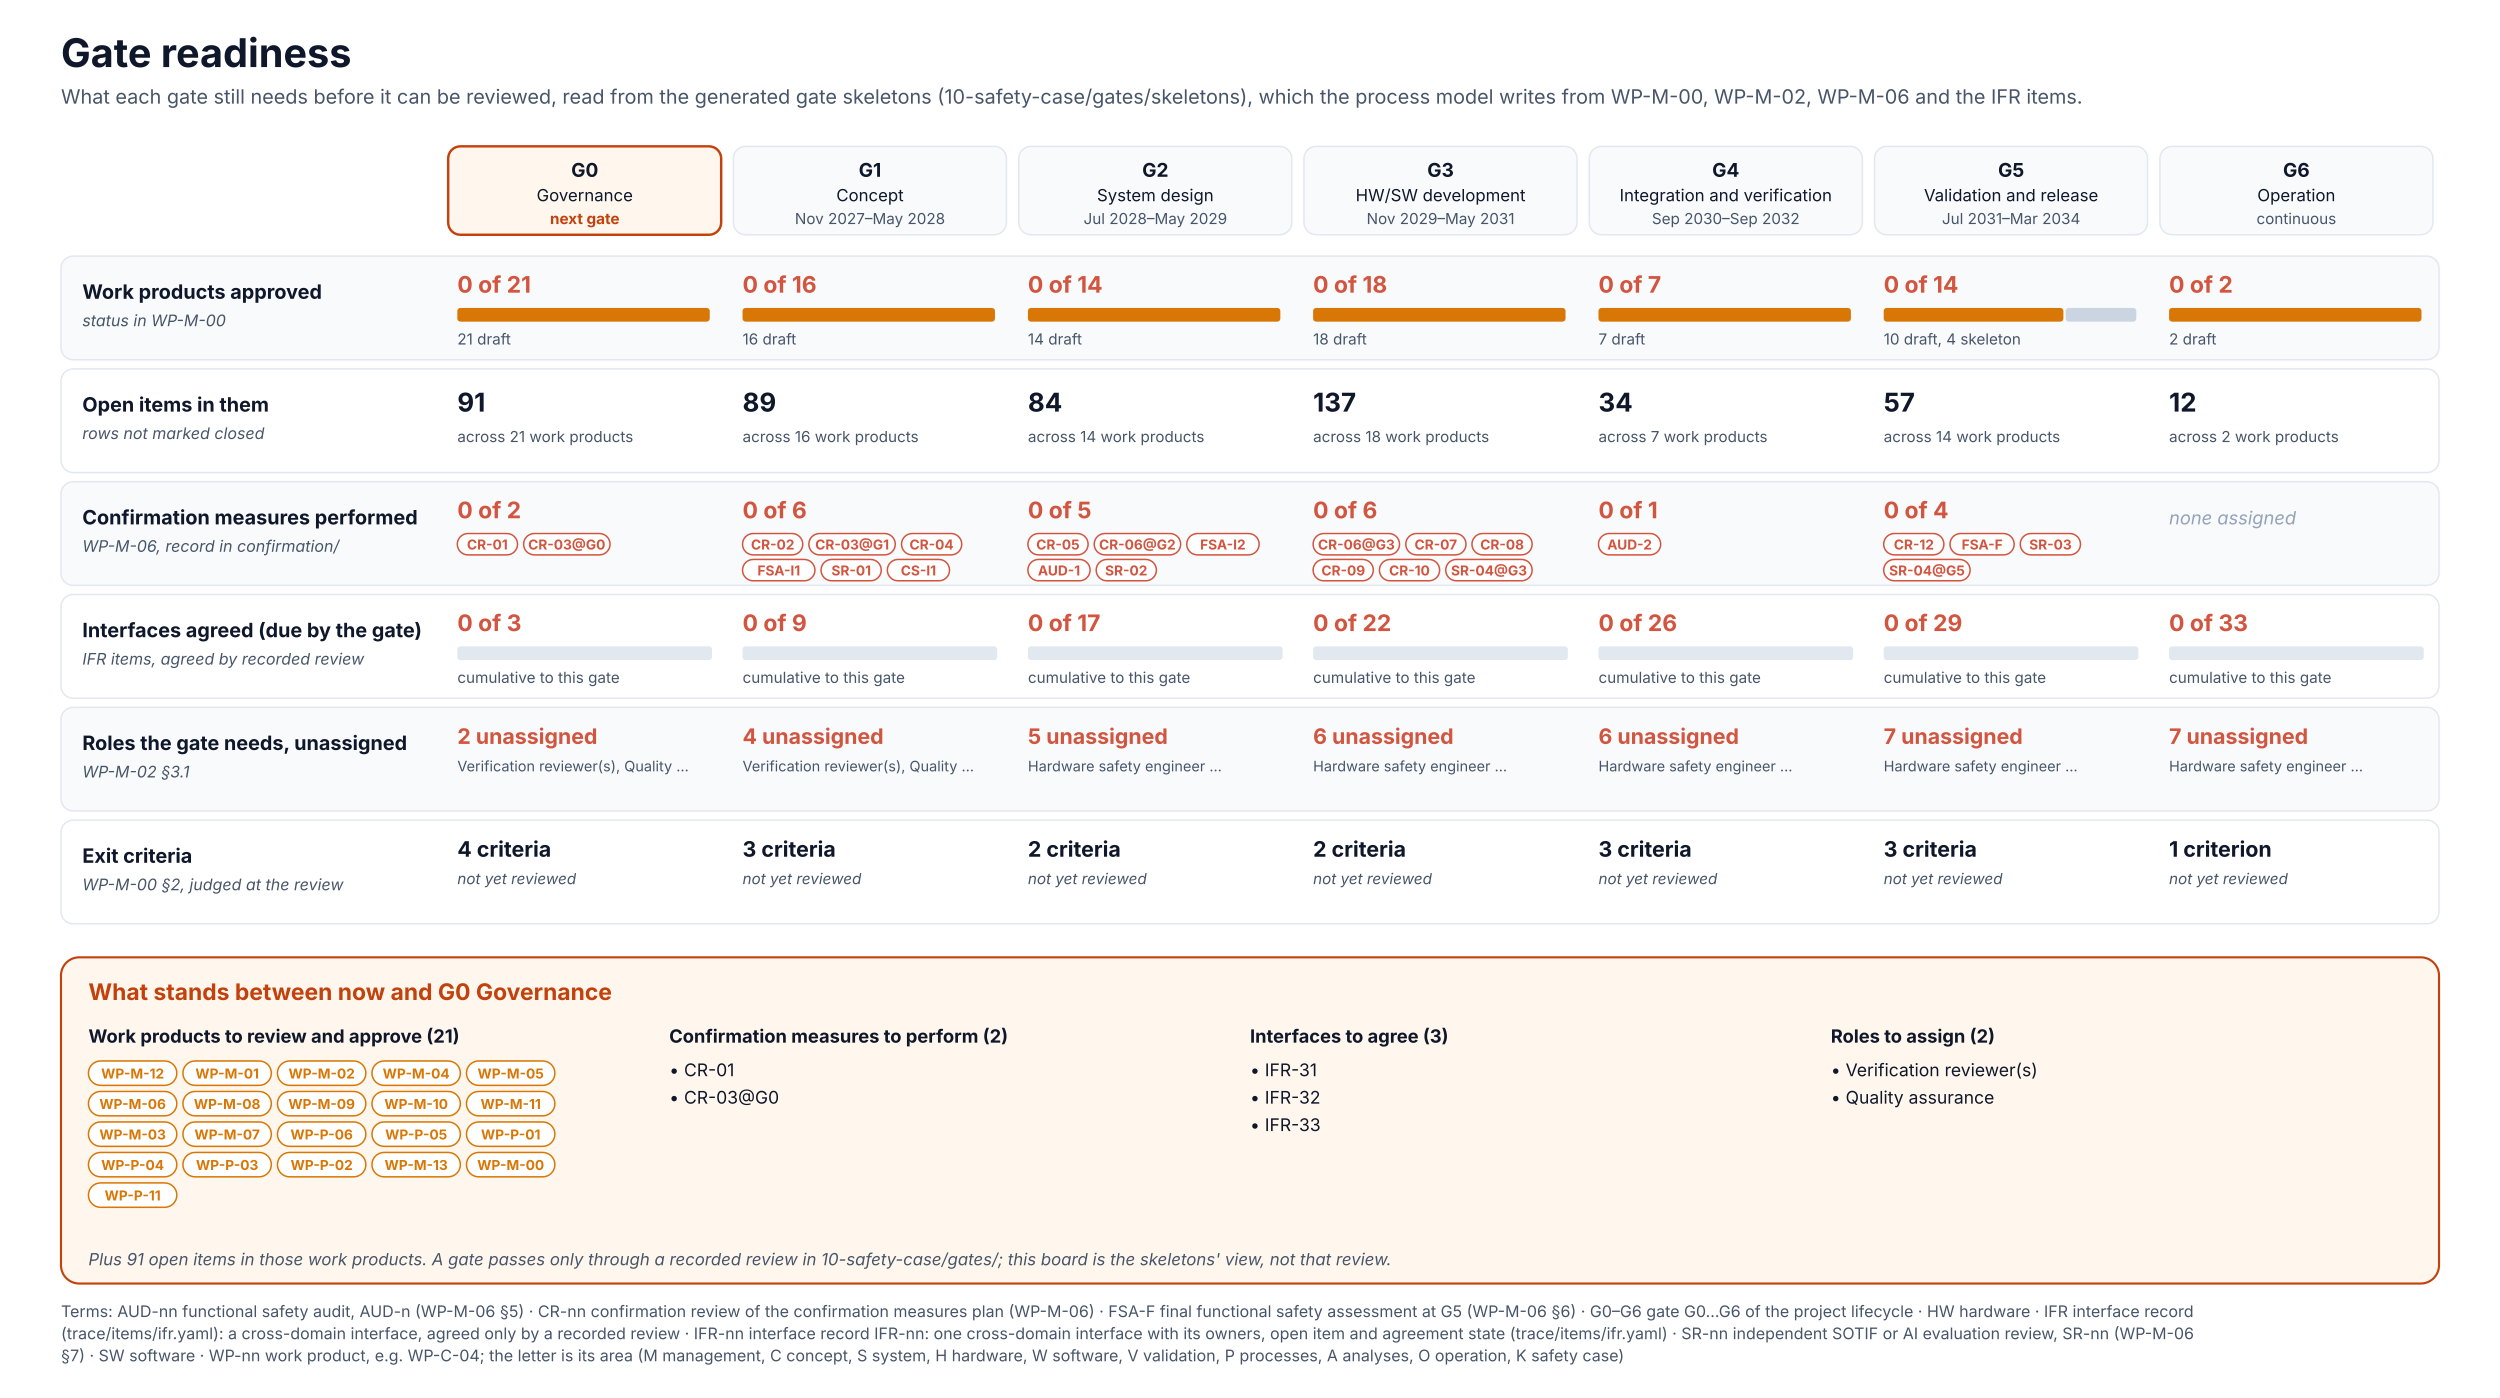
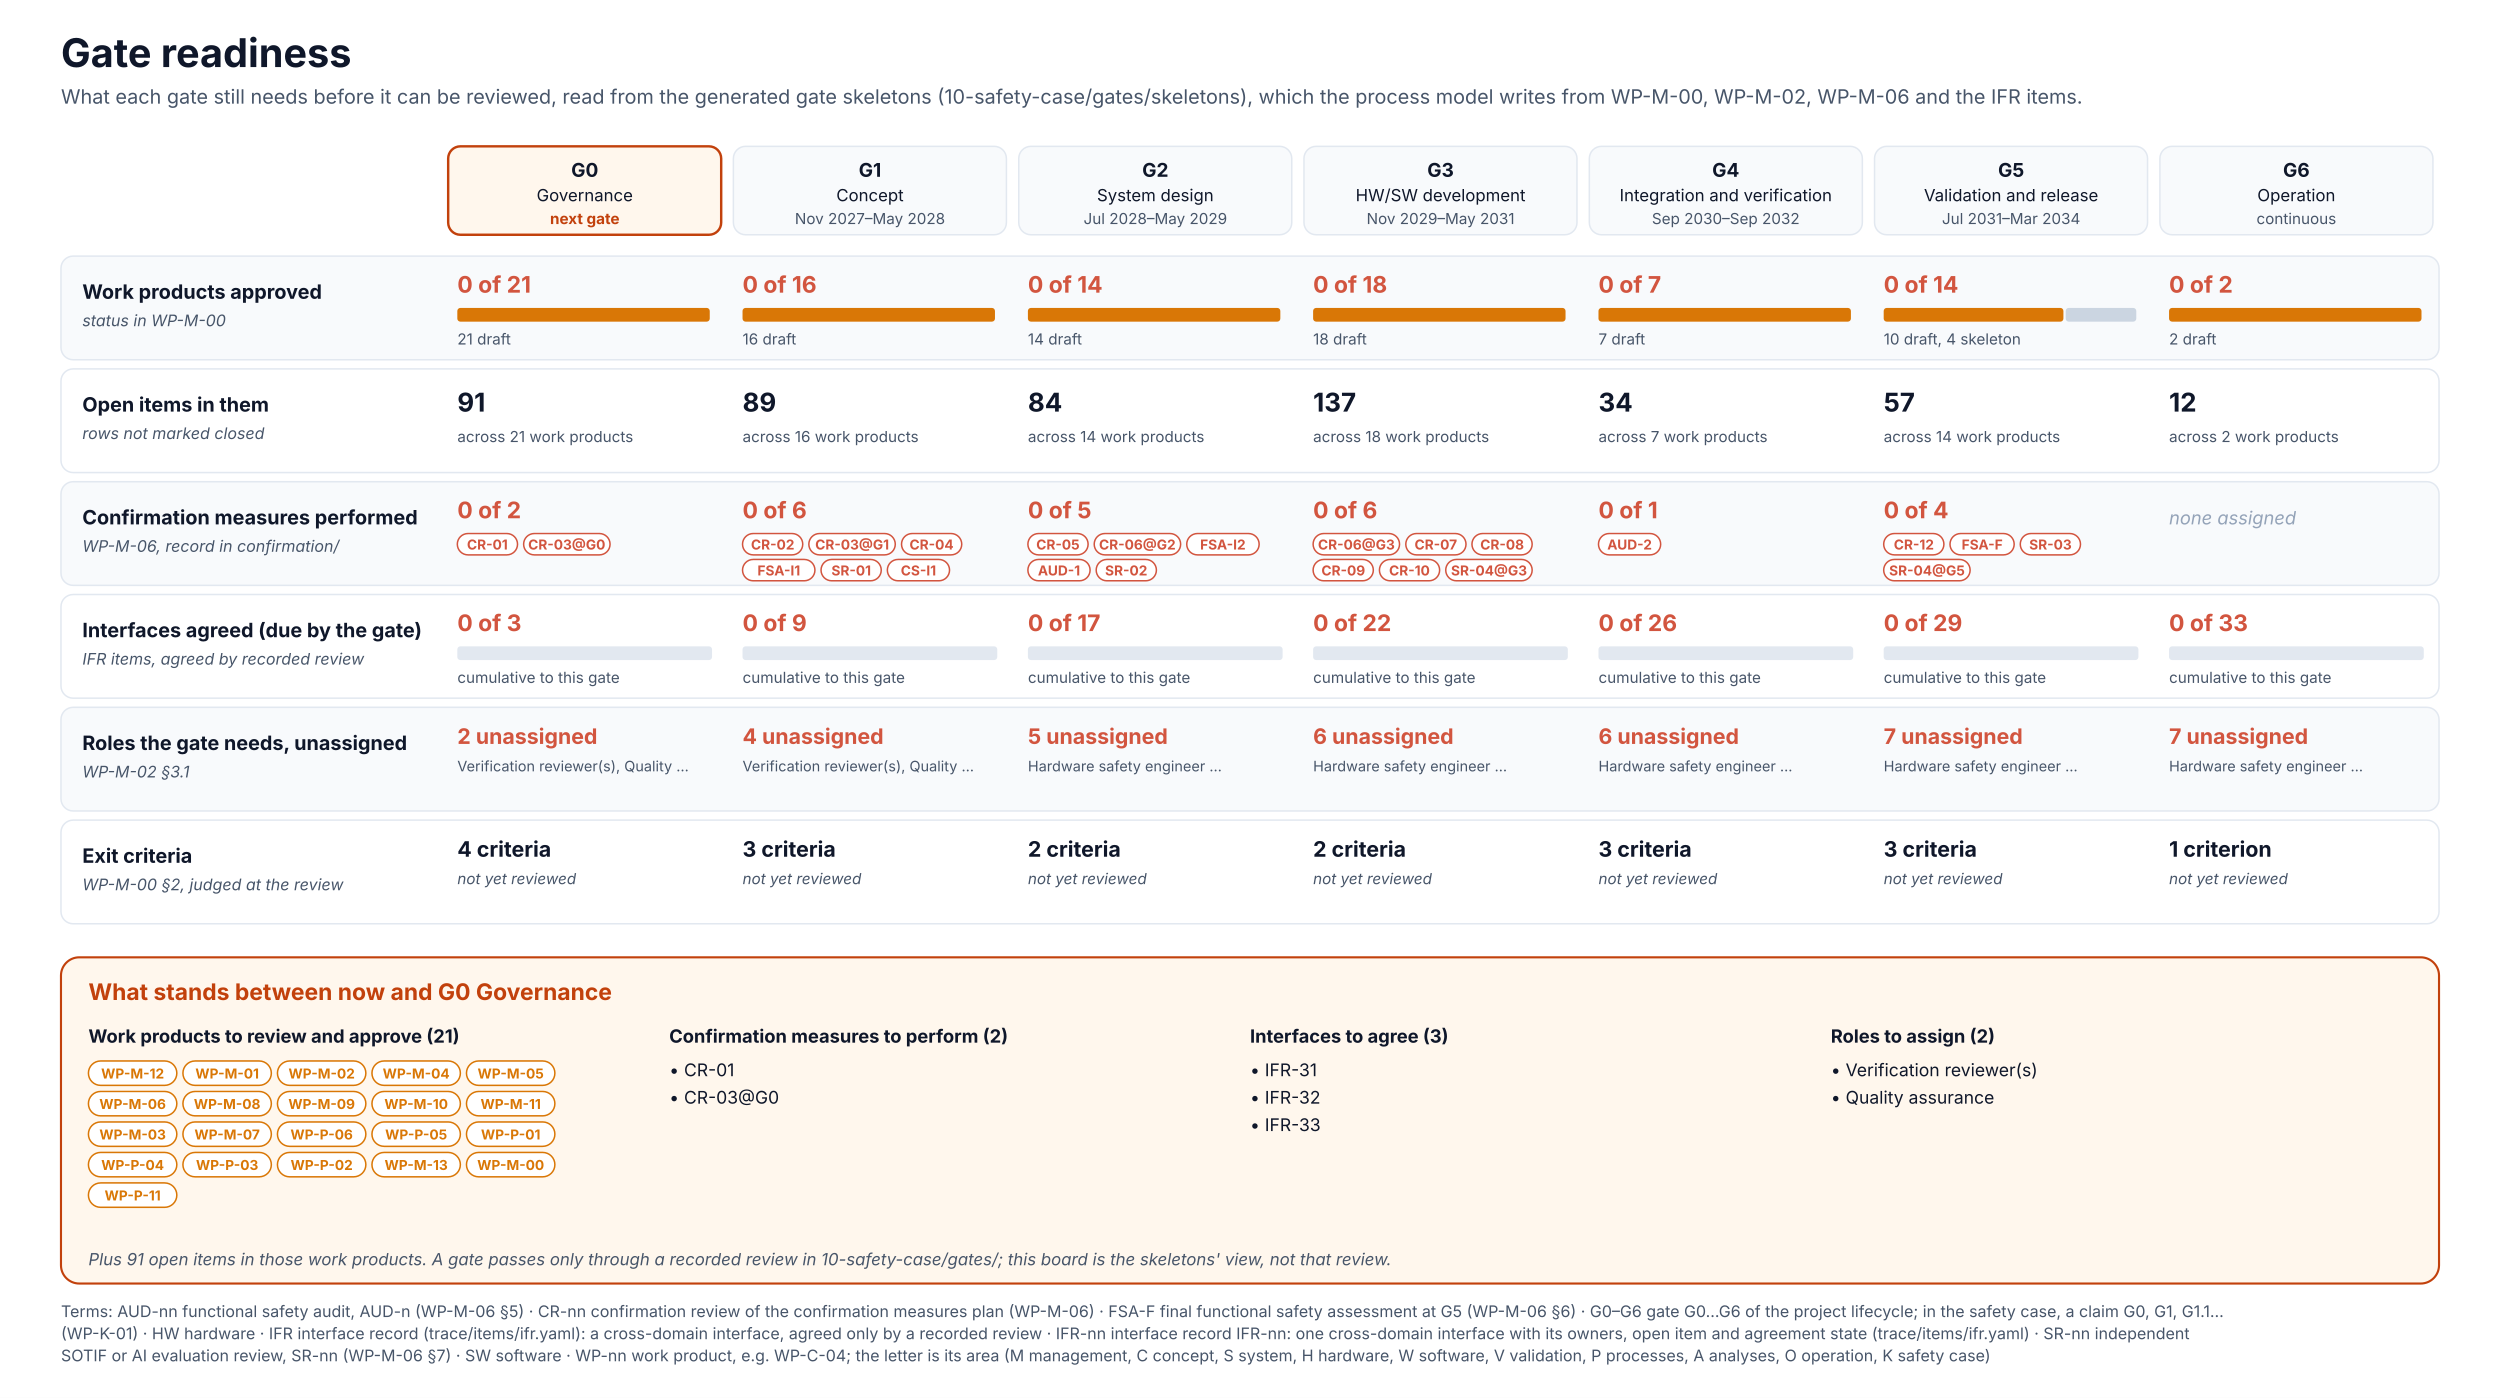
<svg xmlns="http://www.w3.org/2000/svg" width="1640" height="917" viewBox="0 0 1640 917" font-family="Inter, 'Segoe UI', Helvetica, Arial, sans-serif" role="img">
  <defs>
    <pattern id="hatch" patternUnits="userSpaceOnUse" width="6" height="6" patternTransform="rotate(45)">
      <rect width="6" height="6" fill="#F1F5F9" />
      <line x1="0" y1="0" x2="0" y2="6" stroke="#CBD5E1" stroke-width="2" />
    </pattern>
  </defs>
  <rect x="0" y="0" width="1640" height="917" rx="0" fill="#FFFFFF" stroke="none" stroke-width="0" />
  <text x="40" y="44" font-size="26" fill="#0F172A" font-weight="700">Gate readiness</text>
  <text x="40" y="68" font-size="13" fill="#475569">What each gate still needs before it can be reviewed, read from the generated gate skeletons (10-safety-case/gates/skeletons), which the process model writes from WP-M-00, WP-M-02, WP-M-06 and the IFR items.</text>
  <rect x="294" y="96" width="179.1" height="58" rx="8" fill="#FFF7ED" stroke="#C2410C" stroke-width="1.6" />
  <text x="383.6" y="116" font-size="12.5" fill="#0F172A" font-weight="700" text-anchor="middle">G0</text>
  <text x="383.6" y="132" font-size="11" fill="#0F172A" text-anchor="middle">Governance</text>
  <text x="383.6" y="147" font-size="10" fill="#C2410C" font-weight="700" text-anchor="middle">next gate</text>
  <rect x="481.1" y="96" width="179.1" height="58" rx="8" fill="#F8FAFC" stroke="#E2E8F0" stroke-width="1" />
  <text x="570.7" y="116" font-size="12.5" fill="#0F172A" font-weight="700" text-anchor="middle">G1</text>
  <text x="570.7" y="132" font-size="11" fill="#0F172A" text-anchor="middle">Concept</text>
  <text x="570.7" y="147" font-size="10" fill="#475569" text-anchor="middle">Nov 2027–May 2028</text>
  <rect x="668.3" y="96" width="179.1" height="58" rx="8" fill="#F8FAFC" stroke="#E2E8F0" stroke-width="1" />
  <text x="757.9" y="116" font-size="12.5" fill="#0F172A" font-weight="700" text-anchor="middle">G2</text>
  <text x="757.9" y="132" font-size="11" fill="#0F172A" text-anchor="middle">System design</text>
  <text x="757.9" y="147" font-size="10" fill="#475569" text-anchor="middle">Jul 2028–May 2029</text>
  <rect x="855.4" y="96" width="179.1" height="58" rx="8" fill="#F8FAFC" stroke="#E2E8F0" stroke-width="1" />
  <text x="945" y="116" font-size="12.5" fill="#0F172A" font-weight="700" text-anchor="middle">G3</text>
  <text x="945" y="132" font-size="11" fill="#0F172A" text-anchor="middle">HW/SW development</text>
  <text x="945" y="147" font-size="10" fill="#475569" text-anchor="middle">Nov 2029–May 2031</text>
  <rect x="1042.6" y="96" width="179.1" height="58" rx="8" fill="#F8FAFC" stroke="#E2E8F0" stroke-width="1" />
  <text x="1132.1" y="116" font-size="12.5" fill="#0F172A" font-weight="700" text-anchor="middle">G4</text>
  <text x="1132.1" y="132" font-size="11" fill="#0F172A" text-anchor="middle">Integration and verification</text>
  <text x="1132.1" y="147" font-size="10" fill="#475569" text-anchor="middle">Sep 2030–Sep 2032</text>
  <rect x="1229.7" y="96" width="179.1" height="58" rx="8" fill="#F8FAFC" stroke="#E2E8F0" stroke-width="1" />
  <text x="1319.3" y="116" font-size="12.5" fill="#0F172A" font-weight="700" text-anchor="middle">G5</text>
  <text x="1319.3" y="132" font-size="11" fill="#0F172A" text-anchor="middle">Validation and release</text>
  <text x="1319.3" y="147" font-size="10" fill="#475569" text-anchor="middle">Jul 2031–Mar 2034</text>
  <rect x="1416.9" y="96" width="179.1" height="58" rx="8" fill="#F8FAFC" stroke="#E2E8F0" stroke-width="1" />
  <text x="1506.4" y="116" font-size="12.5" fill="#0F172A" font-weight="700" text-anchor="middle">G6</text>
  <text x="1506.4" y="132" font-size="11" fill="#0F172A" text-anchor="middle">Operation</text>
  <text x="1506.4" y="147" font-size="10" fill="#475569" text-anchor="middle">continuous</text>
  <rect x="40" y="168" width="1560" height="68" rx="8" fill="#F8FAFC" stroke="#E2E8F0" stroke-width="1" />
  <text x="54" y="196" font-size="13" fill="#0F172A" font-weight="700">Work products approved</text>
  <text x="54" y="214" font-size="10.5" fill="#475569" font-style="italic">status in WP-M-00</text>
  <text x="300" y="192" font-size="15" fill="#D2553F" font-weight="700">0 of 21</text>
  <rect x="300" y="202" width="165.6" height="9" rx="2" fill="#D97706" stroke="none" stroke-width="0" />
  <text x="300" y="226" font-size="10" fill="#475569">21 draft</text>
  <text x="487.1" y="192" font-size="15" fill="#D2553F" font-weight="700">0 of 16</text>
  <rect x="487.1" y="202" width="165.6" height="9" rx="2" fill="#D97706" stroke="none" stroke-width="0" />
  <text x="487.1" y="226" font-size="10" fill="#475569">16 draft</text>
  <text x="674.3" y="192" font-size="15" fill="#D2553F" font-weight="700">0 of 14</text>
  <rect x="674.3" y="202" width="165.6" height="9" rx="2" fill="#D97706" stroke="none" stroke-width="0" />
  <text x="674.3" y="226" font-size="10" fill="#475569">14 draft</text>
  <text x="861.4" y="192" font-size="15" fill="#D2553F" font-weight="700">0 of 18</text>
  <rect x="861.4" y="202" width="165.6" height="9" rx="2" fill="#D97706" stroke="none" stroke-width="0" />
  <text x="861.4" y="226" font-size="10" fill="#475569">18 draft</text>
  <text x="1048.6" y="192" font-size="15" fill="#D2553F" font-weight="700">0 of 7</text>
  <rect x="1048.6" y="202" width="165.6" height="9" rx="2" fill="#D97706" stroke="none" stroke-width="0" />
  <text x="1048.6" y="226" font-size="10" fill="#475569">7 draft</text>
  <text x="1235.7" y="192" font-size="15" fill="#D2553F" font-weight="700">0 of 14</text>
  <rect x="1235.7" y="202" width="117.9" height="9" rx="2" fill="#D97706" stroke="none" stroke-width="0" />
  <rect x="1355.1" y="202" width="46.3" height="9" rx="2" fill="#CBD5E1" stroke="none" stroke-width="0" />
  <text x="1235.7" y="226" font-size="10" fill="#475569">10 draft, 4 skeleton</text>
  <text x="1422.9" y="192" font-size="15" fill="#D2553F" font-weight="700">0 of 2</text>
  <rect x="1422.9" y="202" width="165.6" height="9" rx="2" fill="#D97706" stroke="none" stroke-width="0" />
  <text x="1422.9" y="226" font-size="10" fill="#475569">2 draft</text>
  <rect x="40" y="242" width="1560" height="68" rx="8" fill="#FFFFFF" stroke="#E2E8F0" stroke-width="1" />
  <text x="54" y="270" font-size="13" fill="#0F172A" font-weight="700">Open items in them</text>
  <text x="54" y="288" font-size="10.5" fill="#475569" font-style="italic">rows not marked closed</text>
  <text x="300" y="270" font-size="17" fill="#0F172A" font-weight="700">91</text>
  <text x="300" y="290" font-size="10" fill="#475569">across 21 work products</text>
  <text x="487.1" y="270" font-size="17" fill="#0F172A" font-weight="700">89</text>
  <text x="487.1" y="290" font-size="10" fill="#475569">across 16 work products</text>
  <text x="674.3" y="270" font-size="17" fill="#0F172A" font-weight="700">84</text>
  <text x="674.3" y="290" font-size="10" fill="#475569">across 14 work products</text>
  <text x="861.4" y="270" font-size="17" fill="#0F172A" font-weight="700">137</text>
  <text x="861.4" y="290" font-size="10" fill="#475569">across 18 work products</text>
  <text x="1048.6" y="270" font-size="17" fill="#0F172A" font-weight="700">34</text>
  <text x="1048.6" y="290" font-size="10" fill="#475569">across 7 work products</text>
  <text x="1235.7" y="270" font-size="17" fill="#0F172A" font-weight="700">57</text>
  <text x="1235.7" y="290" font-size="10" fill="#475569">across 14 work products</text>
  <text x="1422.9" y="270" font-size="17" fill="#0F172A" font-weight="700">12</text>
  <text x="1422.9" y="290" font-size="10" fill="#475569">across 2 work products</text>
  <rect x="40" y="316" width="1560" height="68" rx="8" fill="#F8FAFC" stroke="#E2E8F0" stroke-width="1" />
  <text x="54" y="344" font-size="13" fill="#0F172A" font-weight="700">Confirmation measures performed</text>
  <text x="54" y="362" font-size="10.5" fill="#475569" font-style="italic">WP-M-06, record in confirmation/</text>
  <text x="300" y="340" font-size="15" fill="#D2553F" font-weight="700">0 of 2</text>
  <rect x="300" y="350" width="39.5" height="14" rx="7" fill="#FFFFFF" stroke="#D2553F" stroke-width="1" />
  <text x="319.7" y="360.5" font-size="9" fill="#D2553F" font-weight="700" text-anchor="middle">CR-01</text>
  <rect x="343.5" y="350" width="56.7" height="14" rx="7" fill="#FFFFFF" stroke="#D2553F" stroke-width="1" />
  <text x="371.8" y="360.5" font-size="9" fill="#D2553F" font-weight="700" text-anchor="middle">CR-03@G0</text>
  <text x="487.1" y="340" font-size="15" fill="#D2553F" font-weight="700">0 of 6</text>
  <rect x="487.1" y="350" width="39.5" height="14" rx="7" fill="#FFFFFF" stroke="#D2553F" stroke-width="1" />
  <text x="506.9" y="360.5" font-size="9" fill="#D2553F" font-weight="700" text-anchor="middle">CR-02</text>
  <rect x="530.6" y="350" width="56.7" height="14" rx="7" fill="#FFFFFF" stroke="#D2553F" stroke-width="1" />
  <text x="559" y="360.5" font-size="9" fill="#D2553F" font-weight="700" text-anchor="middle">CR-03@G1</text>
  <rect x="591.4" y="350" width="39.5" height="14" rx="7" fill="#FFFFFF" stroke="#D2553F" stroke-width="1" />
  <text x="611.1" y="360.5" font-size="9" fill="#D2553F" font-weight="700" text-anchor="middle">CR-04</text>
  <rect x="487.1" y="367" width="47.5" height="14" rx="7" fill="#FFFFFF" stroke="#D2553F" stroke-width="1" />
  <text x="510.9" y="377.5" font-size="9" fill="#D2553F" font-weight="700" text-anchor="middle">FSA-I1</text>
  <rect x="538.6" y="367" width="39.5" height="14" rx="7" fill="#FFFFFF" stroke="#D2553F" stroke-width="1" />
  <text x="558.4" y="377.5" font-size="9" fill="#D2553F" font-weight="700" text-anchor="middle">SR-01</text>
  <rect x="582.1" y="367" width="40.8" height="14" rx="7" fill="#FFFFFF" stroke="#D2553F" stroke-width="1" />
  <text x="602.5" y="377.5" font-size="9" fill="#D2553F" font-weight="700" text-anchor="middle">CS-I1</text>
  <text x="674.3" y="340" font-size="15" fill="#D2553F" font-weight="700">0 of 5</text>
  <rect x="674.3" y="350" width="39.5" height="14" rx="7" fill="#FFFFFF" stroke="#D2553F" stroke-width="1" />
  <text x="694" y="360.5" font-size="9" fill="#D2553F" font-weight="700" text-anchor="middle">CR-05</text>
  <rect x="717.8" y="350" width="56.7" height="14" rx="7" fill="#FFFFFF" stroke="#D2553F" stroke-width="1" />
  <text x="746.1" y="360.5" font-size="9" fill="#D2553F" font-weight="700" text-anchor="middle">CR-06@G2</text>
  <rect x="778.5" y="350" width="47.5" height="14" rx="7" fill="#FFFFFF" stroke="#D2553F" stroke-width="1" />
  <text x="802.2" y="360.5" font-size="9" fill="#D2553F" font-weight="700" text-anchor="middle">FSA-I2</text>
  <rect x="674.3" y="367" width="40.8" height="14" rx="7" fill="#FFFFFF" stroke="#D2553F" stroke-width="1" />
  <text x="694.7" y="377.5" font-size="9" fill="#D2553F" font-weight="700" text-anchor="middle">AUD-1</text>
  <rect x="719.1" y="367" width="39.5" height="14" rx="7" fill="#FFFFFF" stroke="#D2553F" stroke-width="1" />
  <text x="738.8" y="377.5" font-size="9" fill="#D2553F" font-weight="700" text-anchor="middle">SR-02</text>
  <text x="861.4" y="340" font-size="15" fill="#D2553F" font-weight="700">0 of 6</text>
  <rect x="861.4" y="350" width="56.7" height="14" rx="7" fill="#FFFFFF" stroke="#D2553F" stroke-width="1" />
  <text x="889.8" y="360.5" font-size="9" fill="#D2553F" font-weight="700" text-anchor="middle">CR-06@G3</text>
  <rect x="922.2" y="350" width="39.5" height="14" rx="7" fill="#FFFFFF" stroke="#D2553F" stroke-width="1" />
  <text x="941.9" y="360.5" font-size="9" fill="#D2553F" font-weight="700" text-anchor="middle">CR-07</text>
  <rect x="965.6" y="350" width="39.5" height="14" rx="7" fill="#FFFFFF" stroke="#D2553F" stroke-width="1" />
  <text x="985.4" y="360.5" font-size="9" fill="#D2553F" font-weight="700" text-anchor="middle">CR-08</text>
  <rect x="861.4" y="367" width="39.5" height="14" rx="7" fill="#FFFFFF" stroke="#D2553F" stroke-width="1" />
  <text x="881.2" y="377.5" font-size="9" fill="#D2553F" font-weight="700" text-anchor="middle">CR-09</text>
  <rect x="904.9" y="367" width="39.5" height="14" rx="7" fill="#FFFFFF" stroke="#D2553F" stroke-width="1" />
  <text x="924.6" y="377.5" font-size="9" fill="#D2553F" font-weight="700" text-anchor="middle">CR-10</text>
  <rect x="948.4" y="367" width="56.7" height="14" rx="7" fill="#FFFFFF" stroke="#D2553F" stroke-width="1" />
  <text x="976.8" y="377.5" font-size="9" fill="#D2553F" font-weight="700" text-anchor="middle">SR-04@G3</text>
  <text x="1048.6" y="340" font-size="15" fill="#D2553F" font-weight="700">0 of 1</text>
  <rect x="1048.6" y="350" width="40.8" height="14" rx="7" fill="#FFFFFF" stroke="#D2553F" stroke-width="1" />
  <text x="1069" y="360.5" font-size="9" fill="#D2553F" font-weight="700" text-anchor="middle">AUD-2</text>
  <text x="1235.7" y="340" font-size="15" fill="#D2553F" font-weight="700">0 of 4</text>
  <rect x="1235.7" y="350" width="39.5" height="14" rx="7" fill="#FFFFFF" stroke="#D2553F" stroke-width="1" />
  <text x="1255.5" y="360.5" font-size="9" fill="#D2553F" font-weight="700" text-anchor="middle">CR-12</text>
  <rect x="1279.2" y="350" width="42.1" height="14" rx="7" fill="#FFFFFF" stroke="#D2553F" stroke-width="1" />
  <text x="1300.3" y="360.5" font-size="9" fill="#D2553F" font-weight="700" text-anchor="middle">FSA-F</text>
  <rect x="1325.3" y="350" width="39.5" height="14" rx="7" fill="#FFFFFF" stroke="#D2553F" stroke-width="1" />
  <text x="1345.1" y="360.5" font-size="9" fill="#D2553F" font-weight="700" text-anchor="middle">SR-03</text>
  <rect x="1235.7" y="367" width="56.7" height="14" rx="7" fill="#FFFFFF" stroke="#D2553F" stroke-width="1" />
  <text x="1264.1" y="377.5" font-size="9" fill="#D2553F" font-weight="700" text-anchor="middle">SR-04@G5</text>
  <text x="1422.9" y="344" font-size="12" fill="#94A3B8" font-style="italic">none assigned</text>
  <rect x="40" y="390" width="1560" height="68" rx="8" fill="#FFFFFF" stroke="#E2E8F0" stroke-width="1" />
  <text x="54" y="418" font-size="13" fill="#0F172A" font-weight="700">Interfaces agreed (due by the gate)</text>
  <text x="54" y="436" font-size="10.5" fill="#475569" font-style="italic">IFR items, agreed by recorded review</text>
  <text x="300" y="414" font-size="15" fill="#D2553F" font-weight="700">0 of 3</text>
  <rect x="300" y="424" width="167.1" height="9" rx="2" fill="#E2E8F0" stroke="none" stroke-width="0" />
  <text x="300" y="448" font-size="10" fill="#475569">cumulative to this gate</text>
  <text x="487.1" y="414" font-size="15" fill="#D2553F" font-weight="700">0 of 9</text>
  <rect x="487.1" y="424" width="167.1" height="9" rx="2" fill="#E2E8F0" stroke="none" stroke-width="0" />
  <text x="487.1" y="448" font-size="10" fill="#475569">cumulative to this gate</text>
  <text x="674.3" y="414" font-size="15" fill="#D2553F" font-weight="700">0 of 17</text>
  <rect x="674.3" y="424" width="167.1" height="9" rx="2" fill="#E2E8F0" stroke="none" stroke-width="0" />
  <text x="674.3" y="448" font-size="10" fill="#475569">cumulative to this gate</text>
  <text x="861.4" y="414" font-size="15" fill="#D2553F" font-weight="700">0 of 22</text>
  <rect x="861.4" y="424" width="167.1" height="9" rx="2" fill="#E2E8F0" stroke="none" stroke-width="0" />
  <text x="861.4" y="448" font-size="10" fill="#475569">cumulative to this gate</text>
  <text x="1048.6" y="414" font-size="15" fill="#D2553F" font-weight="700">0 of 26</text>
  <rect x="1048.6" y="424" width="167.1" height="9" rx="2" fill="#E2E8F0" stroke="none" stroke-width="0" />
  <text x="1048.6" y="448" font-size="10" fill="#475569">cumulative to this gate</text>
  <text x="1235.7" y="414" font-size="15" fill="#D2553F" font-weight="700">0 of 29</text>
  <rect x="1235.7" y="424" width="167.1" height="9" rx="2" fill="#E2E8F0" stroke="none" stroke-width="0" />
  <text x="1235.7" y="448" font-size="10" fill="#475569">cumulative to this gate</text>
  <text x="1422.9" y="414" font-size="15" fill="#D2553F" font-weight="700">0 of 33</text>
  <rect x="1422.9" y="424" width="167.1" height="9" rx="2" fill="#E2E8F0" stroke="none" stroke-width="0" />
  <text x="1422.9" y="448" font-size="10" fill="#475569">cumulative to this gate</text>
  <rect x="40" y="464" width="1560" height="68" rx="8" fill="#F8FAFC" stroke="#E2E8F0" stroke-width="1" />
  <text x="54" y="492" font-size="13" fill="#0F172A" font-weight="700">Roles the gate needs, unassigned</text>
  <text x="54" y="510" font-size="10.5" fill="#475569" font-style="italic">WP-M-02 §3.1</text>
  <text x="300" y="488" font-size="14" fill="#D2553F" font-weight="700">2 unassigned</text>
  <text x="300" y="506" font-size="9.5" fill="#475569">Verification reviewer(s), Quality …</text>
  <text x="487.1" y="488" font-size="14" fill="#D2553F" font-weight="700">4 unassigned</text>
  <text x="487.1" y="506" font-size="9.5" fill="#475569">Verification reviewer(s), Quality …</text>
  <text x="674.3" y="488" font-size="14" fill="#D2553F" font-weight="700">5 unassigned</text>
  <text x="674.3" y="506" font-size="9.5" fill="#475569">Hardware safety engineer …</text>
  <text x="861.4" y="488" font-size="14" fill="#D2553F" font-weight="700">6 unassigned</text>
  <text x="861.4" y="506" font-size="9.5" fill="#475569">Hardware safety engineer …</text>
  <text x="1048.6" y="488" font-size="14" fill="#D2553F" font-weight="700">6 unassigned</text>
  <text x="1048.6" y="506" font-size="9.5" fill="#475569">Hardware safety engineer …</text>
  <text x="1235.7" y="488" font-size="14" fill="#D2553F" font-weight="700">7 unassigned</text>
  <text x="1235.7" y="506" font-size="9.5" fill="#475569">Hardware safety engineer …</text>
  <text x="1422.9" y="488" font-size="14" fill="#D2553F" font-weight="700">7 unassigned</text>
  <text x="1422.9" y="506" font-size="9.5" fill="#475569">Hardware safety engineer …</text>
  <rect x="40" y="538" width="1560" height="68" rx="8" fill="#FFFFFF" stroke="#E2E8F0" stroke-width="1" />
  <text x="54" y="566" font-size="13" fill="#0F172A" font-weight="700">Exit criteria</text>
  <text x="54" y="584" font-size="10.5" fill="#475569" font-style="italic">WP-M-00 §2, judged at the review</text>
  <text x="300" y="562" font-size="14" fill="#0F172A" font-weight="700">4 criteria</text>
  <text x="300" y="580" font-size="10" fill="#475569" font-style="italic">not yet reviewed</text>
  <text x="487.1" y="562" font-size="14" fill="#0F172A" font-weight="700">3 criteria</text>
  <text x="487.1" y="580" font-size="10" fill="#475569" font-style="italic">not yet reviewed</text>
  <text x="674.3" y="562" font-size="14" fill="#0F172A" font-weight="700">2 criteria</text>
  <text x="674.3" y="580" font-size="10" fill="#475569" font-style="italic">not yet reviewed</text>
  <text x="861.4" y="562" font-size="14" fill="#0F172A" font-weight="700">2 criteria</text>
  <text x="861.4" y="580" font-size="10" fill="#475569" font-style="italic">not yet reviewed</text>
  <text x="1048.6" y="562" font-size="14" fill="#0F172A" font-weight="700">3 criteria</text>
  <text x="1048.6" y="580" font-size="10" fill="#475569" font-style="italic">not yet reviewed</text>
  <text x="1235.7" y="562" font-size="14" fill="#0F172A" font-weight="700">3 criteria</text>
  <text x="1235.7" y="580" font-size="10" fill="#475569" font-style="italic">not yet reviewed</text>
  <text x="1422.9" y="562" font-size="14" fill="#0F172A" font-weight="700">1 criterion</text>
  <text x="1422.9" y="580" font-size="10" fill="#475569" font-style="italic">not yet reviewed</text>
  <rect x="40" y="628" width="1560" height="214" rx="12" fill="#FFF7ED" stroke="#C2410C" stroke-width="1.4" />
  <text x="58" y="656" font-size="15" fill="#C2410C" font-weight="700">What stands between now and G0 Governance</text>
  <text x="58" y="684" font-size="12" fill="#0F172A" font-weight="700">Work products to review and approve (21)</text>
  <rect x="58" y="696" width="58" height="16" rx="8" fill="#FFFFFF" stroke="#D97706" stroke-width="1" />
  <text x="87" y="707.5" font-size="9" fill="#D97706" font-weight="700" text-anchor="middle">WP-M-12</text>
  <rect x="120" y="696" width="58" height="16" rx="8" fill="#FFFFFF" stroke="#D97706" stroke-width="1" />
  <text x="149" y="707.5" font-size="9" fill="#D97706" font-weight="700" text-anchor="middle">WP-M-01</text>
  <rect x="182" y="696" width="58" height="16" rx="8" fill="#FFFFFF" stroke="#D97706" stroke-width="1" />
  <text x="211" y="707.5" font-size="9" fill="#D97706" font-weight="700" text-anchor="middle">WP-M-02</text>
  <rect x="244" y="696" width="58" height="16" rx="8" fill="#FFFFFF" stroke="#D97706" stroke-width="1" />
  <text x="273" y="707.5" font-size="9" fill="#D97706" font-weight="700" text-anchor="middle">WP-M-04</text>
  <rect x="306" y="696" width="58" height="16" rx="8" fill="#FFFFFF" stroke="#D97706" stroke-width="1" />
  <text x="335" y="707.5" font-size="9" fill="#D97706" font-weight="700" text-anchor="middle">WP-M-05</text>
  <rect x="58" y="716" width="58" height="16" rx="8" fill="#FFFFFF" stroke="#D97706" stroke-width="1" />
  <text x="87" y="727.5" font-size="9" fill="#D97706" font-weight="700" text-anchor="middle">WP-M-06</text>
  <rect x="120" y="716" width="58" height="16" rx="8" fill="#FFFFFF" stroke="#D97706" stroke-width="1" />
  <text x="149" y="727.5" font-size="9" fill="#D97706" font-weight="700" text-anchor="middle">WP-M-08</text>
  <rect x="182" y="716" width="58" height="16" rx="8" fill="#FFFFFF" stroke="#D97706" stroke-width="1" />
  <text x="211" y="727.5" font-size="9" fill="#D97706" font-weight="700" text-anchor="middle">WP-M-09</text>
  <rect x="244" y="716" width="58" height="16" rx="8" fill="#FFFFFF" stroke="#D97706" stroke-width="1" />
  <text x="273" y="727.5" font-size="9" fill="#D97706" font-weight="700" text-anchor="middle">WP-M-10</text>
  <rect x="306" y="716" width="58" height="16" rx="8" fill="#FFFFFF" stroke="#D97706" stroke-width="1" />
  <text x="335" y="727.5" font-size="9" fill="#D97706" font-weight="700" text-anchor="middle">WP-M-11</text>
  <rect x="58" y="736" width="58" height="16" rx="8" fill="#FFFFFF" stroke="#D97706" stroke-width="1" />
  <text x="87" y="747.5" font-size="9" fill="#D97706" font-weight="700" text-anchor="middle">WP-M-03</text>
  <rect x="120" y="736" width="58" height="16" rx="8" fill="#FFFFFF" stroke="#D97706" stroke-width="1" />
  <text x="149" y="747.5" font-size="9" fill="#D97706" font-weight="700" text-anchor="middle">WP-M-07</text>
  <rect x="182" y="736" width="58" height="16" rx="8" fill="#FFFFFF" stroke="#D97706" stroke-width="1" />
  <text x="211" y="747.5" font-size="9" fill="#D97706" font-weight="700" text-anchor="middle">WP-P-06</text>
  <rect x="244" y="736" width="58" height="16" rx="8" fill="#FFFFFF" stroke="#D97706" stroke-width="1" />
  <text x="273" y="747.5" font-size="9" fill="#D97706" font-weight="700" text-anchor="middle">WP-P-05</text>
  <rect x="306" y="736" width="58" height="16" rx="8" fill="#FFFFFF" stroke="#D97706" stroke-width="1" />
  <text x="335" y="747.5" font-size="9" fill="#D97706" font-weight="700" text-anchor="middle">WP-P-01</text>
  <rect x="58" y="756" width="58" height="16" rx="8" fill="#FFFFFF" stroke="#D97706" stroke-width="1" />
  <text x="87" y="767.5" font-size="9" fill="#D97706" font-weight="700" text-anchor="middle">WP-P-04</text>
  <rect x="120" y="756" width="58" height="16" rx="8" fill="#FFFFFF" stroke="#D97706" stroke-width="1" />
  <text x="149" y="767.5" font-size="9" fill="#D97706" font-weight="700" text-anchor="middle">WP-P-03</text>
  <rect x="182" y="756" width="58" height="16" rx="8" fill="#FFFFFF" stroke="#D97706" stroke-width="1" />
  <text x="211" y="767.5" font-size="9" fill="#D97706" font-weight="700" text-anchor="middle">WP-P-02</text>
  <rect x="244" y="756" width="58" height="16" rx="8" fill="#FFFFFF" stroke="#D97706" stroke-width="1" />
  <text x="273" y="767.5" font-size="9" fill="#D97706" font-weight="700" text-anchor="middle">WP-M-13</text>
  <rect x="306" y="756" width="58" height="16" rx="8" fill="#FFFFFF" stroke="#D97706" stroke-width="1" />
  <text x="335" y="767.5" font-size="9" fill="#D97706" font-weight="700" text-anchor="middle">WP-M-00</text>
  <rect x="58" y="776" width="58" height="16" rx="8" fill="#FFFFFF" stroke="#D97706" stroke-width="1" />
  <text x="87" y="787.5" font-size="9" fill="#D97706" font-weight="700" text-anchor="middle">WP-P-11</text>
  <text x="439" y="684" font-size="12" fill="#0F172A" font-weight="700">Confirmation measures to perform (2)</text>
  <text x="439" y="706" font-size="11.5" fill="#0F172A">• CR-01</text>
  <text x="439" y="724" font-size="11.5" fill="#0F172A">• CR-03@G0</text>
  <text x="820" y="684" font-size="12" fill="#0F172A" font-weight="700">Interfaces to agree (3)</text>
  <text x="820" y="706" font-size="11.5" fill="#0F172A">• IFR-31</text>
  <text x="820" y="724" font-size="11.5" fill="#0F172A">• IFR-32</text>
  <text x="820" y="742" font-size="11.5" fill="#0F172A">• IFR-33</text>
  <text x="1201" y="684" font-size="12" fill="#0F172A" font-weight="700">Roles to assign (2)</text>
  <text x="1201" y="706" font-size="11.5" fill="#0F172A">• Verification reviewer(s)</text>
  <text x="1201" y="724" font-size="11.5" fill="#0F172A">• Quality assurance</text>
  <text x="58" y="830" font-size="11" fill="#475569" font-style="italic">Plus 91 open items in those work products. A gate passes only through a recorded review in 10-safety-case/gates/; this board is the skeletons' view, not that review.</text>
  <g class="terms">
-     <text x="40" y="864" font-size="10.5" fill="#475569">Terms: AUD-nn functional safety audit, AUD-n (WP-M-06 §5) · CR-nn confirmation review of the confirmation measures plan (WP-M-06) · FSA-F final functional safety assessment at G5 (WP-M-06 §6) · G0–G6 gate G0…G6 of the project lifecycle · HW hardware · IFR interface record</text>
-     <text x="40" y="878.5" font-size="10.5" fill="#475569">(trace/items/ifr.yaml): a cross-domain interface, agreed only by a recorded review · IFR-nn interface record IFR-nn: one cross-domain interface with its owners, open item and agreement state (trace/items/ifr.yaml) · SR-nn independent SOTIF or AI evaluation review, SR-nn (WP-M-06</text>
-     <text x="40" y="893" font-size="10.5" fill="#475569">§7) · SW software · WP-nn work product, e.g. WP-C-04; the letter is its area (M management, C concept, S system, H hardware, W software, V validation, P processes, A analyses, O operation, K safety case)</text>
+     <text x="40" y="864" font-size="10.5" fill="#475569">Terms: AUD-nn functional safety audit, AUD-n (WP-M-06 §5) · CR-nn confirmation review of the confirmation measures plan (WP-M-06) · FSA-F final functional safety assessment at G5 (WP-M-06 §6) · G0–G6 gate G0…G6 of the project lifecycle; in the safety case, a claim G0, G1, G1.1…</text>
+     <text x="40" y="878.5" font-size="10.5" fill="#475569">(WP-K-01) · HW hardware · IFR interface record (trace/items/ifr.yaml): a cross-domain interface, agreed only by a recorded review · IFR-nn interface record IFR-nn: one cross-domain interface with its owners, open item and agreement state (trace/items/ifr.yaml) · SR-nn independent</text>
+     <text x="40" y="893" font-size="10.5" fill="#475569">SOTIF or AI evaluation review, SR-nn (WP-M-06 §7) · SW software · WP-nn work product, e.g. WP-C-04; the letter is its area (M management, C concept, S system, H hardware, W software, V validation, P processes, A analyses, O operation, K safety case)</text>
  </g>
</svg>
